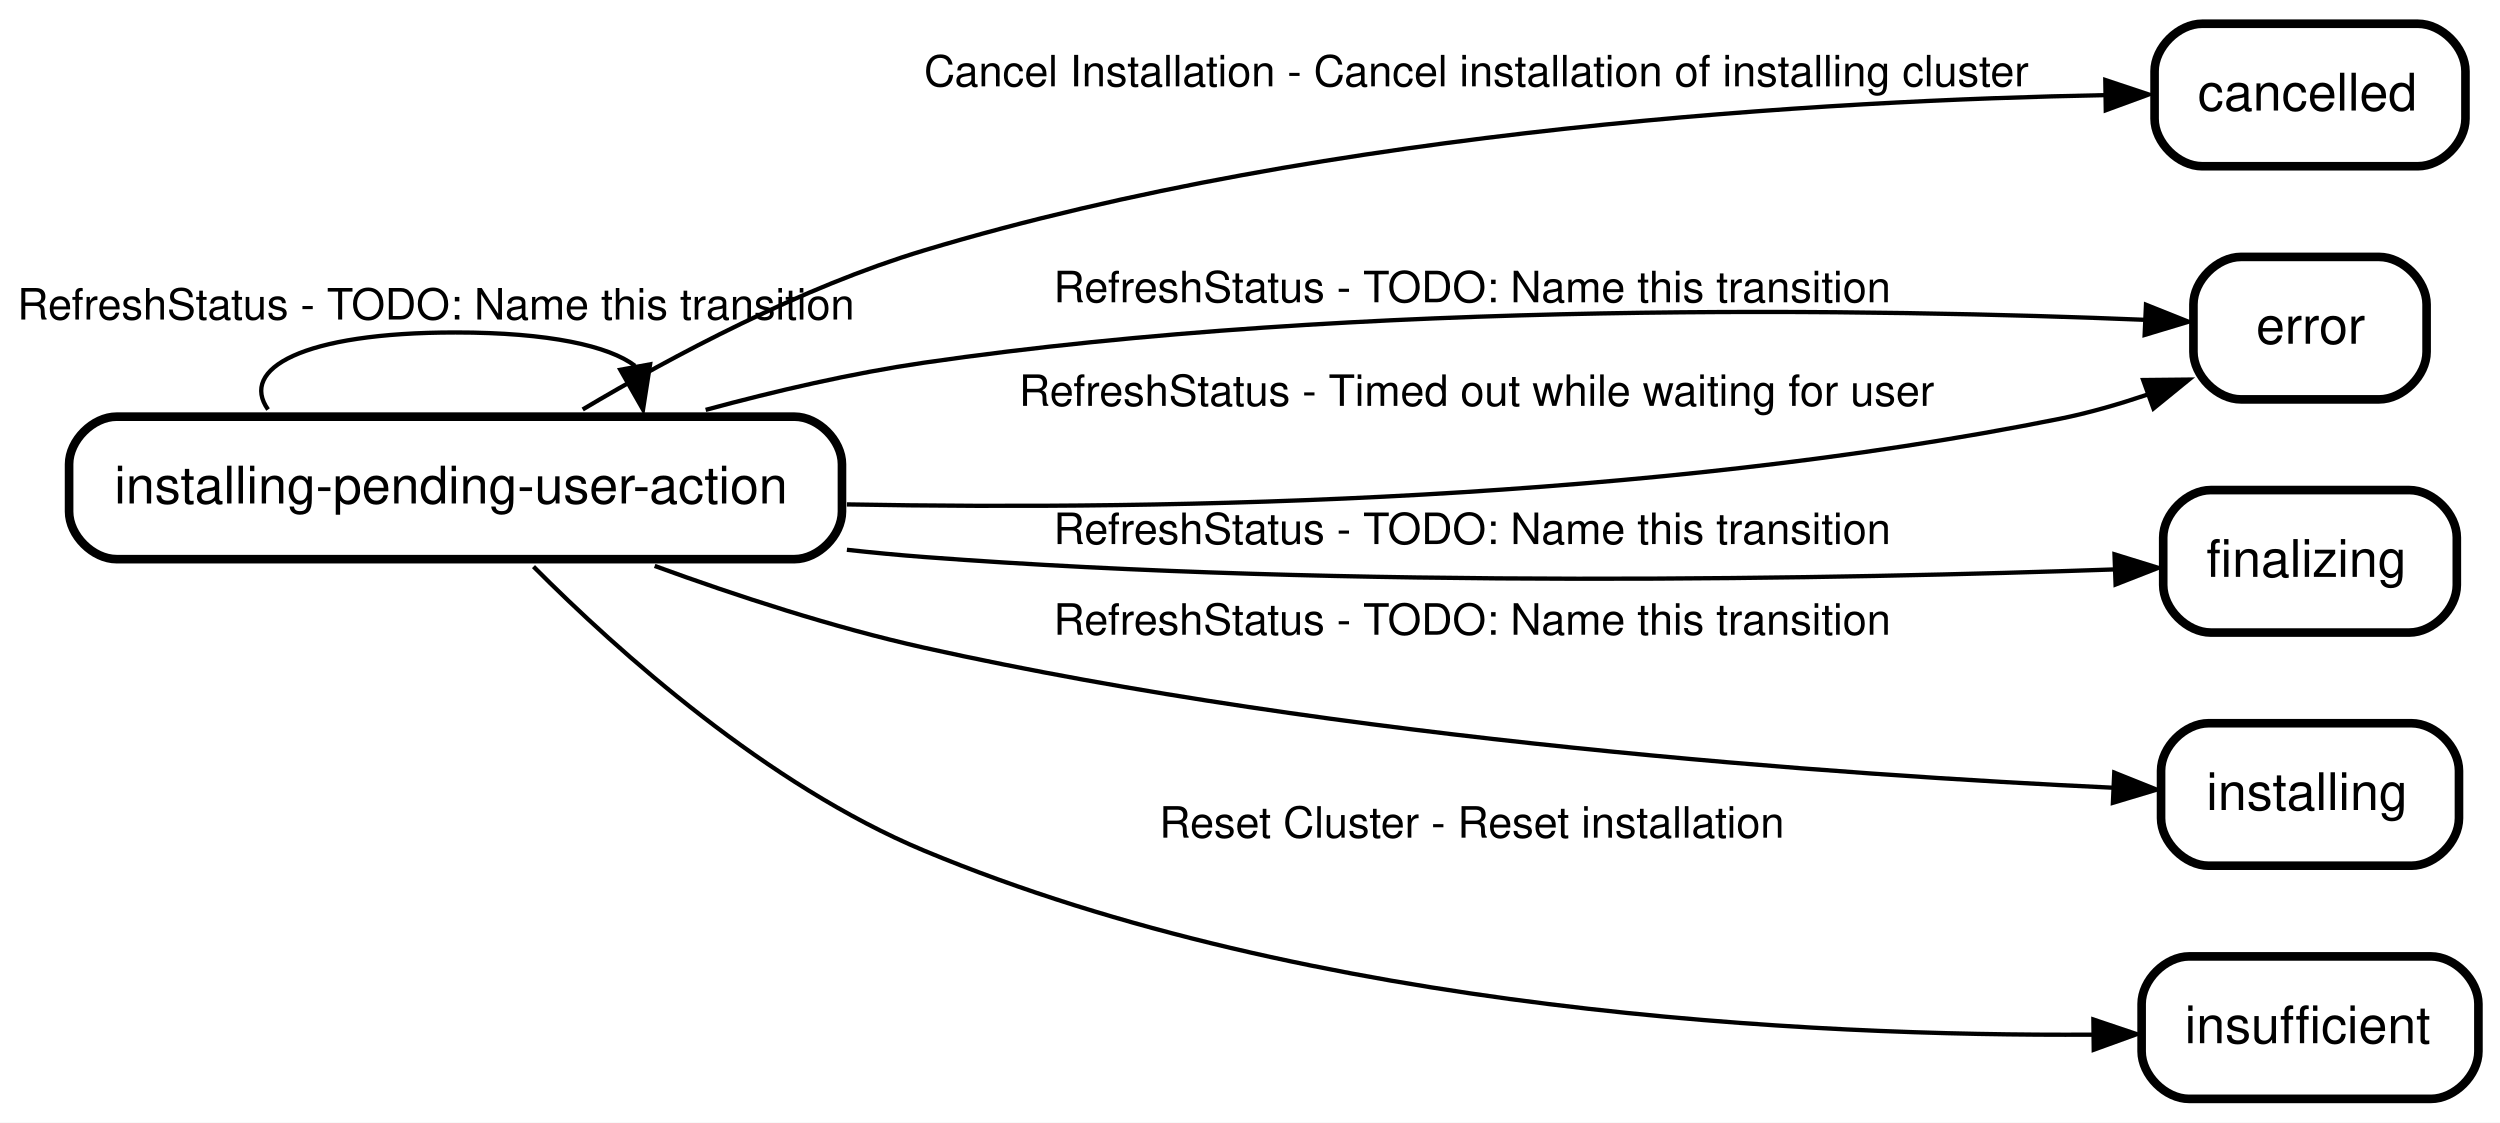
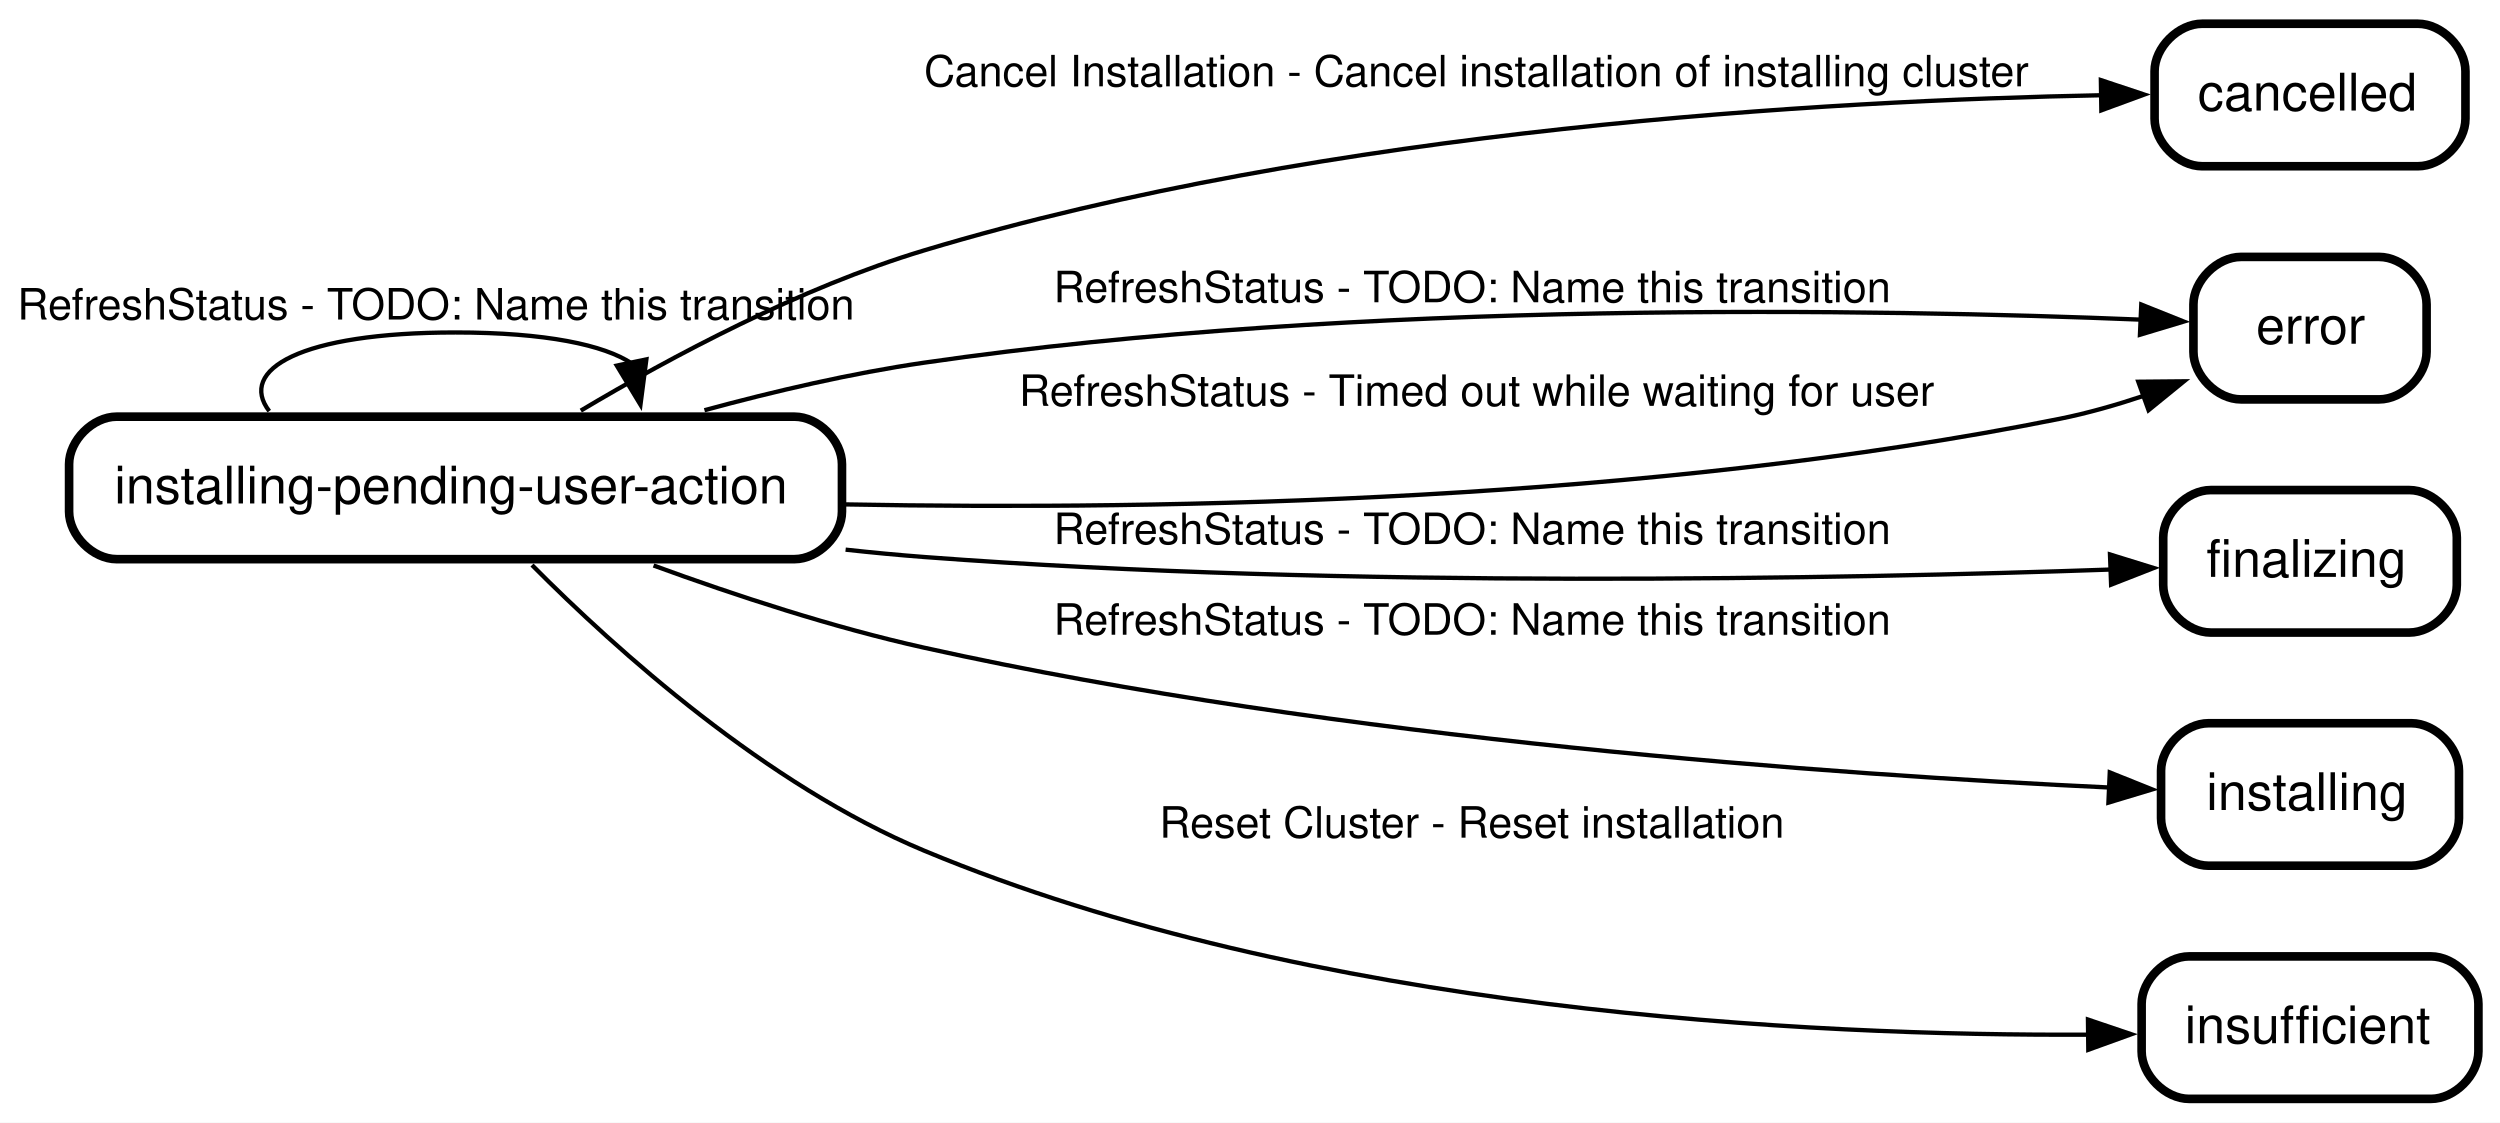
<svg xmlns="http://www.w3.org/2000/svg" width="579pt" height="260pt" viewBox="0.00 0.00 579.00 260.00">
  <g id="graph0" class="graph" transform="scale(1 1) rotate(0) translate(4 256)">
-     <polygon fill="white" stroke="transparent" points="-4,4 -4,-256 575,-256 575,4 -4,4" />
+     <polygon fill="white" stroke="none" points="-4,4 -4,-256 575,-256 575,4 -4,4" />
    <g id="node1" class="node state regular">
-       <polygon fill="#ffffff" fill-opacity="0.004" stroke="transparent" stroke-width="2" points="568,-252 494,-252 494,-216 568,-216 568,-252" />
+       <polygon fill="#ffffff" fill-opacity="0.004" stroke="none" stroke-width="2" points="568,-252 494,-252 494,-216 568,-216 568,-252" />
      <text text-anchor="start" x="505" y="-230.4" font-family="Helvetica,sans-Serif" font-size="12.00">cancelled</text>
      <path fill="none" stroke="black" stroke-width="2" d="M506,-217.5C506,-217.5 556,-217.5 556,-217.5 561.5,-217.5 567,-223 567,-228.5 567,-228.5 567,-239.5 567,-239.5 567,-245 561.5,-250.5 556,-250.5 556,-250.5 506,-250.5 506,-250.5 500.5,-250.5 495,-245 495,-239.5 495,-239.5 495,-228.5 495,-228.5 495,-223 500.5,-217.5 506,-217.5" />
    </g>
    <g id="node2" class="node state regular">
-       <polygon fill="#ffffff" fill-opacity="0.004" stroke="transparent" stroke-width="2" points="559,-198 503,-198 503,-162 559,-162 559,-198" />
+       <polygon fill="#ffffff" fill-opacity="0.004" stroke="none" stroke-width="2" points="559,-198 503,-198 503,-162 559,-162 559,-198" />
      <text text-anchor="start" x="518.5" y="-176.4" font-family="Helvetica,sans-Serif" font-size="12.00">error</text>
      <path fill="none" stroke="black" stroke-width="2" d="M515,-163.5C515,-163.5 547,-163.5 547,-163.5 552.5,-163.5 558,-169 558,-174.5 558,-174.5 558,-185.5 558,-185.5 558,-191 552.5,-196.5 547,-196.5 547,-196.5 515,-196.5 515,-196.5 509.5,-196.5 504,-191 504,-185.5 504,-185.5 504,-174.5 504,-174.5 504,-169 509.5,-163.5 515,-163.5" />
    </g>
    <g id="node3" class="node state regular">
-       <polygon fill="#ffffff" fill-opacity="0.004" stroke="transparent" stroke-width="2" points="566,-144 496,-144 496,-108 566,-108 566,-144" />
+       <polygon fill="#ffffff" fill-opacity="0.004" stroke="none" stroke-width="2" points="566,-144 496,-144 496,-108 566,-108 566,-144" />
      <text text-anchor="start" x="507" y="-122.4" font-family="Helvetica,sans-Serif" font-size="12.00">finalizing</text>
      <path fill="none" stroke="black" stroke-width="2" d="M508,-109.5C508,-109.5 554,-109.5 554,-109.5 559.5,-109.5 565,-115 565,-120.5 565,-120.5 565,-131.5 565,-131.5 565,-137 559.5,-142.5 554,-142.5 554,-142.5 508,-142.5 508,-142.5 502.5,-142.5 497,-137 497,-131.5 497,-131.5 497,-120.5 497,-120.5 497,-115 502.5,-109.5 508,-109.5" />
    </g>
    <g id="node4" class="node state regular">
-       <polygon fill="#ffffff" fill-opacity="0.004" stroke="transparent" stroke-width="2" points="566.5,-90 495.5,-90 495.5,-54 566.5,-54 566.5,-90" />
+       <polygon fill="#ffffff" fill-opacity="0.004" stroke="none" stroke-width="2" points="566.5,-90 495.5,-90 495.5,-54 566.5,-54 566.5,-90" />
      <text text-anchor="start" x="507" y="-68.4" font-family="Helvetica,sans-Serif" font-size="12.00">installing</text>
      <path fill="none" stroke="black" stroke-width="2" d="M507.5,-55.5C507.5,-55.5 554.5,-55.5 554.5,-55.5 560,-55.5 565.5,-61 565.5,-66.5 565.5,-66.5 565.5,-77.5 565.5,-77.5 565.5,-83 560,-88.5 554.5,-88.5 554.5,-88.5 507.5,-88.5 507.5,-88.5 502,-88.5 496.5,-83 496.5,-77.5 496.5,-77.5 496.5,-66.5 496.5,-66.5 496.5,-61 502,-55.5 507.5,-55.5" />
    </g>
    <g id="node5" class="node state regular">
-       <polygon fill="#ffffff" fill-opacity="0.004" stroke="transparent" stroke-width="2" points="192,-161 11,-161 11,-125 192,-125 192,-161" />
+       <polygon fill="#ffffff" fill-opacity="0.004" stroke="none" stroke-width="2" points="192,-161 11,-161 11,-125 192,-125 192,-161" />
      <text text-anchor="start" x="22.5" y="-139.4" font-family="Helvetica,sans-Serif" font-size="12.00">installing-pending-user-action</text>
      <path fill="none" stroke="black" stroke-width="2" d="M23,-126.5C23,-126.5 180,-126.5 180,-126.5 185.5,-126.5 191,-132 191,-137.5 191,-137.5 191,-148.5 191,-148.5 191,-154 185.5,-159.5 180,-159.5 180,-159.5 23,-159.5 23,-159.5 17.5,-159.5 12,-154 12,-148.5 12,-148.5 12,-137.5 12,-137.5 12,-132 17.5,-126.5 23,-126.5" />
    </g>
    <g id="edge1" class="edge transition">
-       <path fill="none" stroke="black" d="M130.95,-161.17C151.96,-173.66 181.7,-189.48 210,-198 304.32,-226.4 420.39,-232.76 483.59,-233.97" />
-       <polygon fill="black" stroke="black" points="483.59,-237.47 493.64,-234.12 483.7,-230.47 483.59,-237.47" />
+       <path fill="none" stroke="black" d="M130.51,-160.9C151.54,-173.43 181.5,-189.42 210,-198 303.99,-226.3 419.57,-232.71 482.92,-233.95" />
+       <polygon fill="black" stroke="black" points="482.56,-237.45 492.61,-234.1 482.67,-230.45 482.56,-237.45" />
      <text text-anchor="start" x="210" y="-236" font-family="Helvetica,sans-Serif" font-size="10.00">Cancel Installation - Cancel installation of installing cluster   </text>
    </g>
    <g id="edge2" class="edge transition">
-       <path fill="none" stroke="black" d="M159.43,-161.07C175.61,-165.46 193.36,-169.58 210,-172 311.43,-186.73 432.79,-184.39 492.73,-181.93" />
-       <polygon fill="black" stroke="black" points="493.01,-185.42 502.85,-181.49 492.7,-178.43 493.01,-185.42" />
+       <path fill="none" stroke="black" d="M159.15,-160.99C175.41,-165.41 193.26,-169.57 210,-172 311.05,-186.68 431.9,-184.41 492.07,-181.96" />
+       <polygon fill="black" stroke="black" points="491.92,-185.47 501.76,-181.53 491.61,-178.47 491.92,-185.47" />
      <text text-anchor="start" x="240" y="-186" font-family="Helvetica,sans-Serif" font-size="10.00">RefreshStatus - TODO: Name this transition   </text>
    </g>
-     <g id="edge4" class="edge transition">
-       <path fill="none" stroke="black" d="M192.14,-139.18C267.76,-137.78 378.47,-140.03 473,-159 479.74,-160.35 486.74,-162.38 493.43,-164.64" />
-       <polygon fill="black" stroke="black" points="492.36,-167.98 502.96,-168.09 494.74,-161.4 492.36,-167.98" />
+     <g id="edge3" class="edge transition">
+       <path fill="none" stroke="black" d="M191.76,-139.18C267.39,-137.77 378.31,-140 473,-159 479.49,-160.3 486.23,-162.23 492.7,-164.4" />
+       <polygon fill="black" stroke="black" points="491.23,-167.59 501.82,-167.69 493.6,-161 491.23,-167.59" />
      <text text-anchor="start" x="232" y="-162" font-family="Helvetica,sans-Serif" font-size="10.00">RefreshStatus - Timed out while waiting for user   </text>
    </g>
    <g id="edge6" class="edge transition">
-       <path fill="none" stroke="black" d="M192.14,-128.67C198.17,-128.01 204.17,-127.44 210,-127 308.19,-119.58 423.81,-121.95 485.66,-124.12" />
-       <polygon fill="black" stroke="black" points="485.72,-127.62 495.84,-124.49 485.97,-120.63 485.72,-127.62" />
+       <path fill="none" stroke="black" d="M191.84,-128.7C197.98,-128.03 204.07,-127.45 210,-127 307.84,-119.6 422.99,-121.94 485,-124.1" />
+       <polygon fill="black" stroke="black" points="484.67,-127.59 494.79,-124.45 484.93,-120.59 484.67,-127.59" />
      <text text-anchor="start" x="240" y="-130" font-family="Helvetica,sans-Serif" font-size="10.00">RefreshStatus - TODO: Name this transition   </text>
    </g>
    <g id="edge5" class="edge transition">
-       <path fill="none" stroke="black" d="M147.62,-124.93C166.6,-118 189.09,-110.65 210,-106 306.67,-84.52 422.87,-76.48 485.23,-73.57" />
-       <polygon fill="black" stroke="black" points="485.66,-77.06 495.49,-73.12 485.35,-70.07 485.66,-77.06" />
+       <path fill="none" stroke="black" d="M147.36,-125.03C166.39,-118.07 189,-110.67 210,-106 306.32,-84.59 422.05,-76.54 484.56,-73.61" />
+       <polygon fill="black" stroke="black" points="484.62,-77.11 494.45,-73.17 484.31,-70.11 484.62,-77.11" />
      <text text-anchor="start" x="240" y="-109" font-family="Helvetica,sans-Serif" font-size="10.00">RefreshStatus - TODO: Name this transition   </text>
    </g>
-     <g id="edge3" class="edge transition">
-       <path fill="none" stroke="black" d="M58.08,-161.15C51.4,-170.54 65.88,-179 101.5,-179 123.21,-179 137.06,-175.86 143.06,-171.28" />
-       <polygon fill="black" stroke="black" points="146.56,-171.62 144.92,-161.15 139.67,-170.36 146.56,-171.62" />
+     <g id="edge4" class="edge transition">
+       <path fill="none" stroke="black" d="M58.36,-160.78C51.03,-170.31 65.41,-179 101.5,-179 122.37,-179 135.98,-176.1 142.33,-171.81" />
+       <polygon fill="black" stroke="black" points="145.7,-172.77 144.33,-162.26 138.85,-171.33 145.7,-172.77" />
      <text text-anchor="start" x="0" y="-182" font-family="Helvetica,sans-Serif" font-size="10.00">RefreshStatus - TODO: Name this transition   </text>
    </g>
    <g id="node6" class="node state regular">
-       <polygon fill="#ffffff" fill-opacity="0.004" stroke="transparent" stroke-width="2" points="571,-36 491,-36 491,0 571,0 571,-36" />
+       <polygon fill="#ffffff" fill-opacity="0.004" stroke="none" stroke-width="2" points="571,-36 491,-36 491,0 571,0 571,-36" />
      <text text-anchor="start" x="502" y="-14.4" font-family="Helvetica,sans-Serif" font-size="12.00">insufficient</text>
      <path fill="none" stroke="black" stroke-width="2" d="M503,-1.5C503,-1.5 559,-1.5 559,-1.5 564.5,-1.5 570,-7 570,-12.5 570,-12.5 570,-23.5 570,-23.5 570,-29 564.5,-34.5 559,-34.5 559,-34.5 503,-34.5 503,-34.5 497.5,-34.5 492,-29 492,-23.5 492,-23.5 492,-12.5 492,-12.5 492,-7 497.5,-1.5 503,-1.5" />
    </g>
    <g id="edge7" class="edge transition">
-       <path fill="none" stroke="black" d="M119.56,-124.77C139.29,-104.97 173.72,-74.14 210,-59 300.09,-21.4 415.84,-15.99 480.55,-16.37" />
-       <polygon fill="black" stroke="black" points="480.83,-19.88 490.87,-16.49 480.91,-12.88 480.83,-19.88" />
+       <path fill="none" stroke="black" d="M119.21,-125.13C138.87,-105.34 173.5,-74.23 210,-59 299.84,-21.51 415.2,-16.03 480.01,-16.37" />
+       <polygon fill="black" stroke="black" points="479.57,-19.87 489.61,-16.47 479.65,-12.87 479.57,-19.87" />
      <text text-anchor="start" x="264.5" y="-62" font-family="Helvetica,sans-Serif" font-size="10.00">Reset Cluster - Reset installation   </text>
    </g>
  </g>
</svg>
